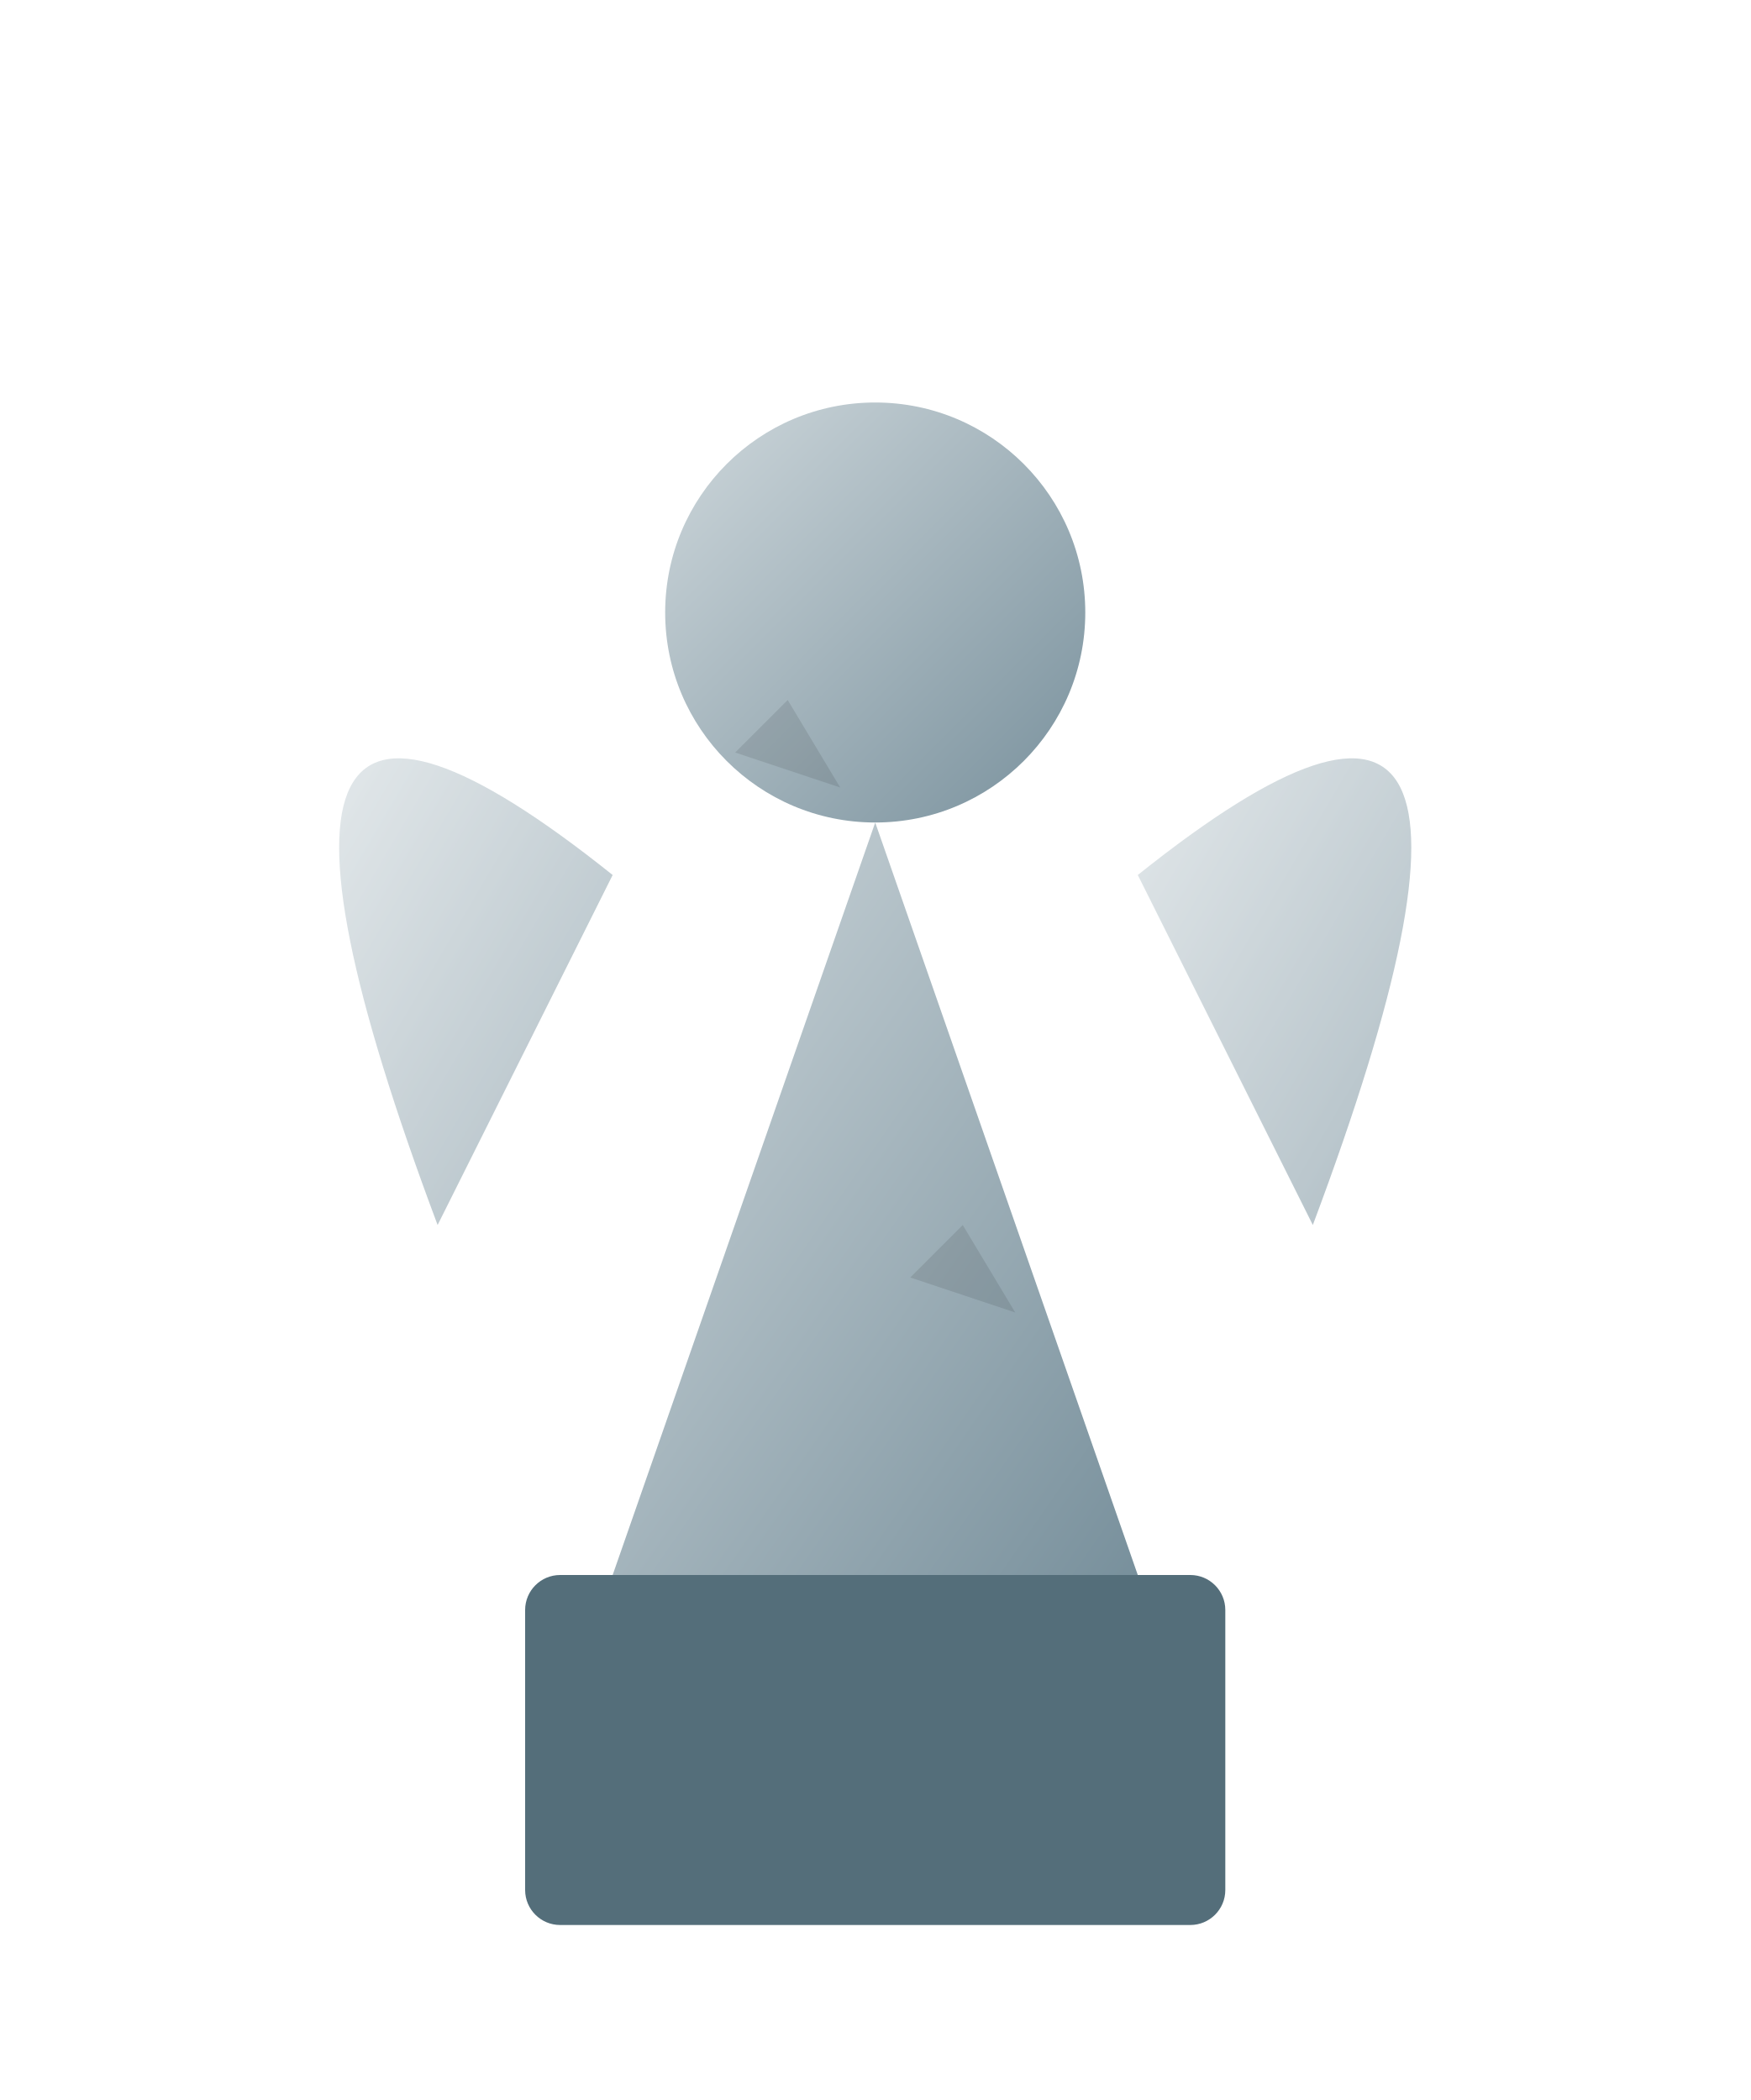
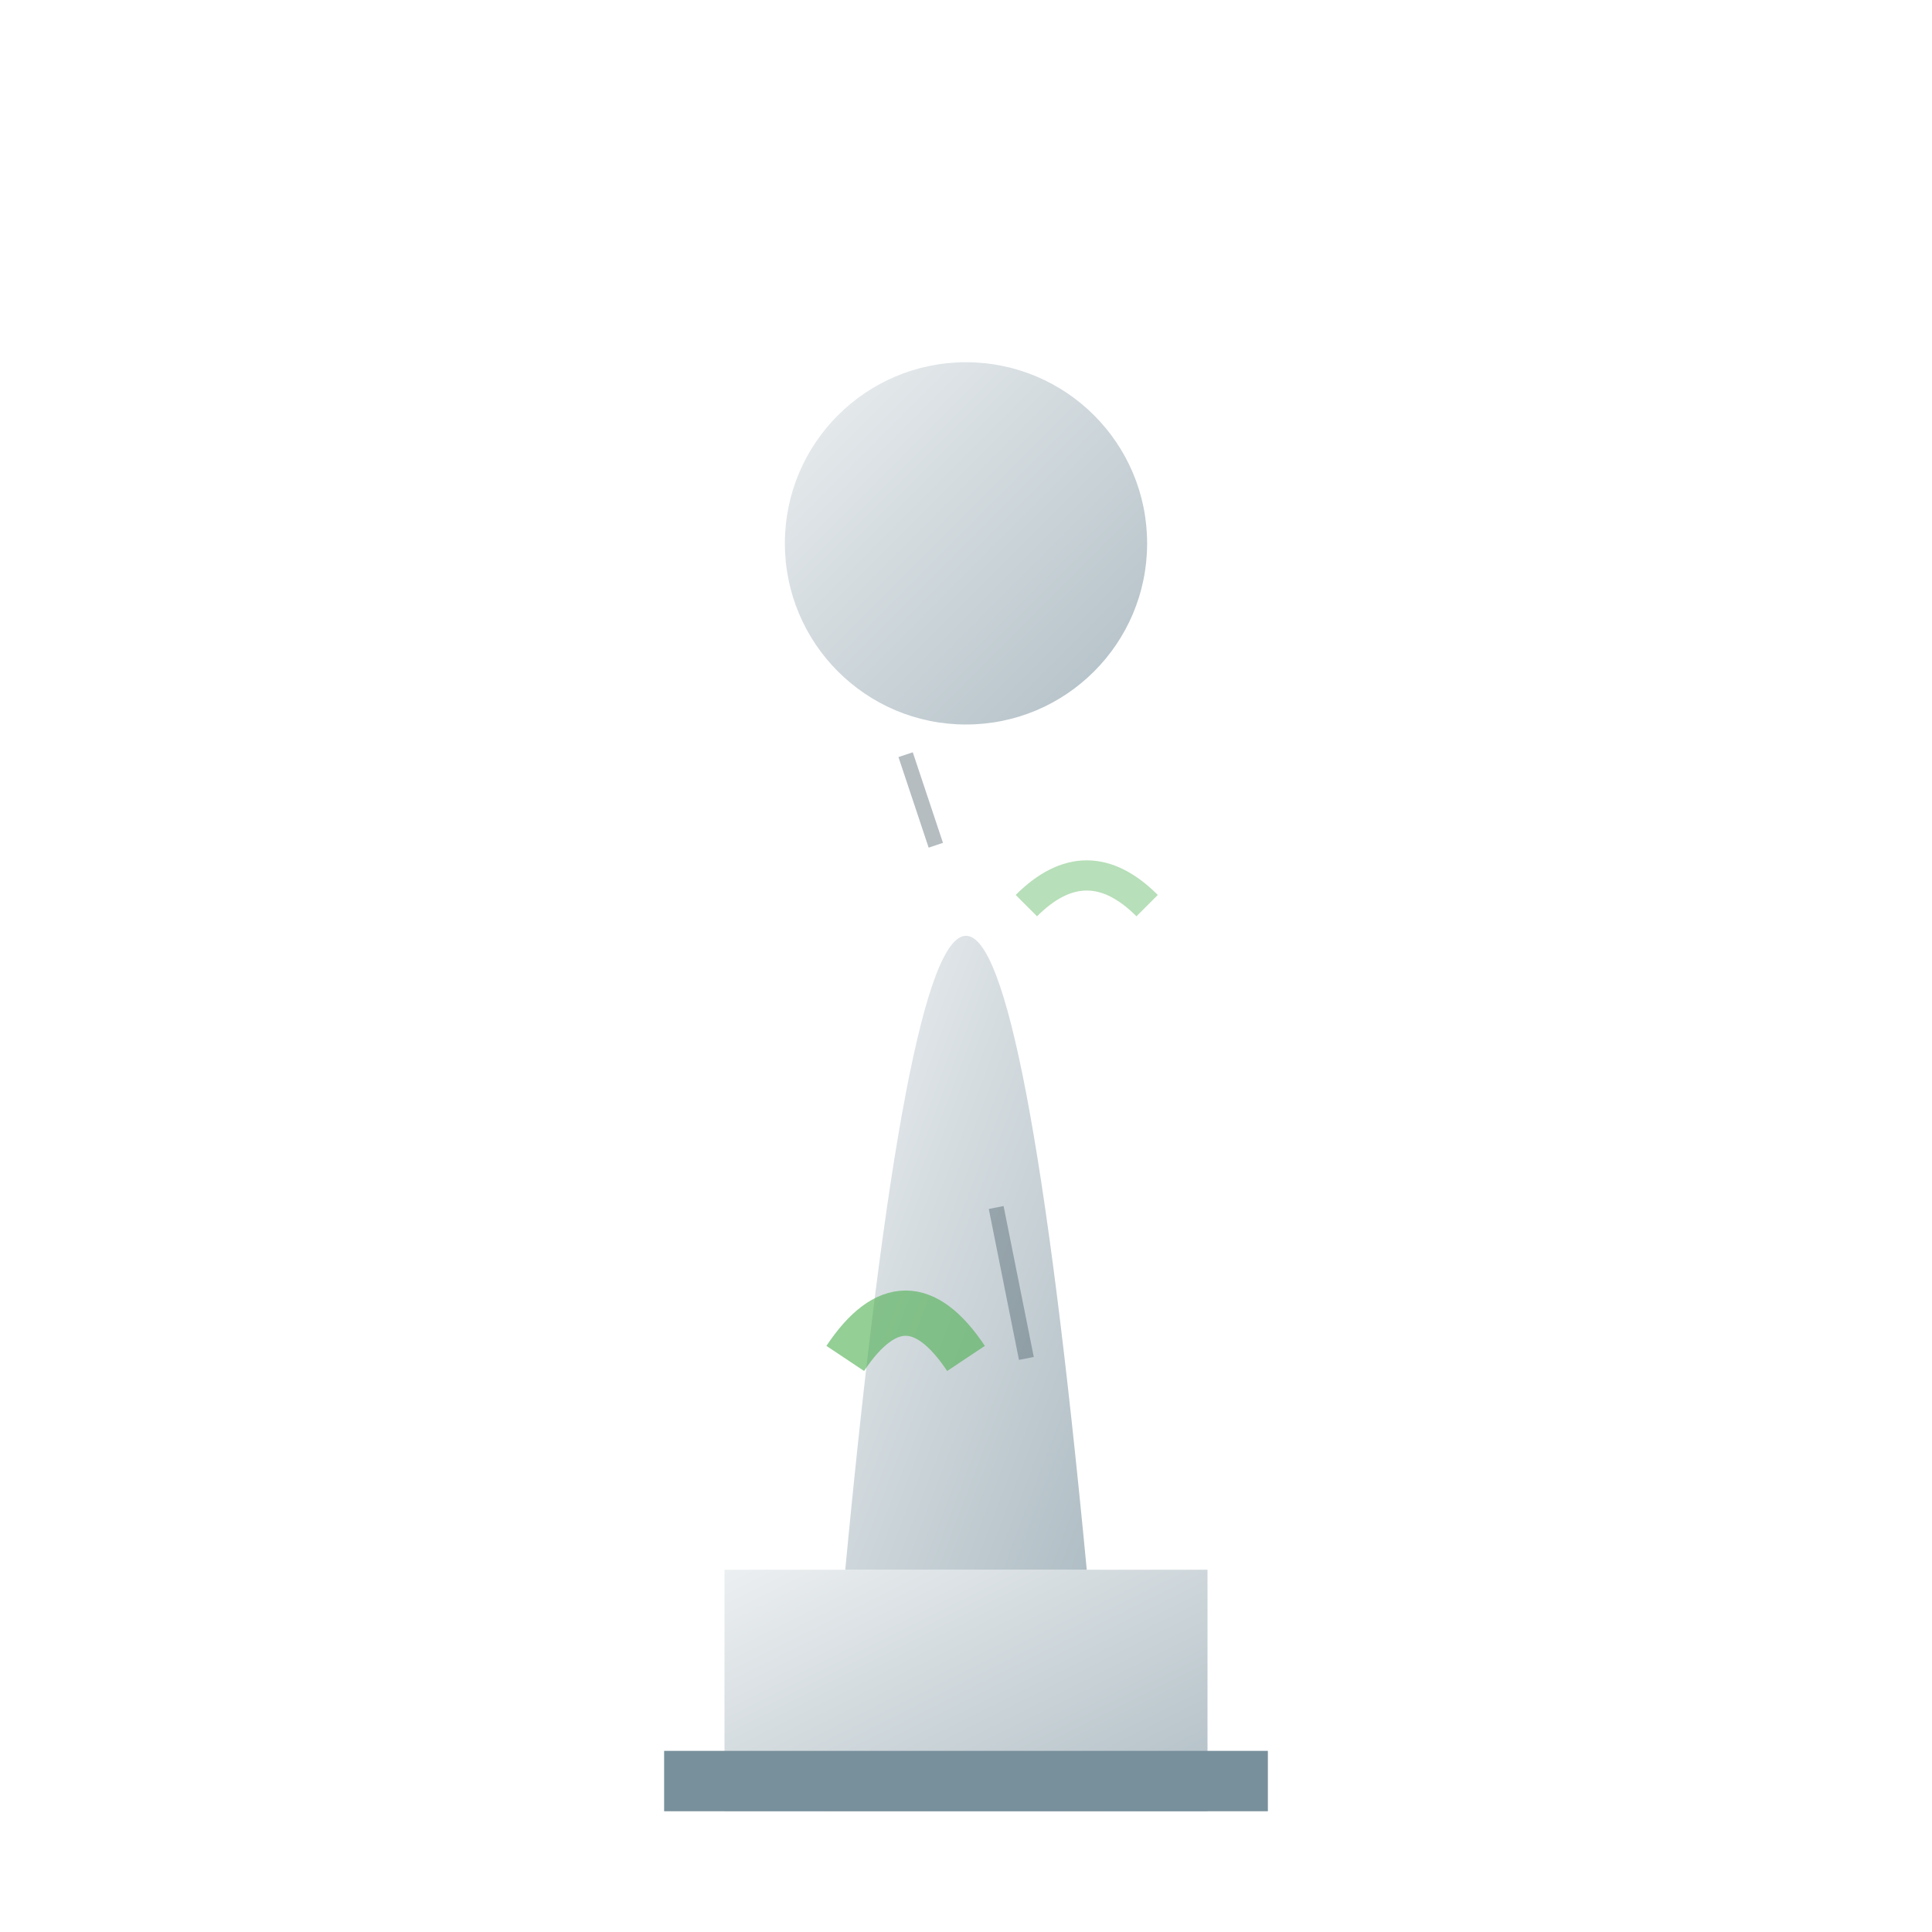
- <svg xmlns="http://www.w3.org/2000/svg" viewBox="0 0 100 120">
+ <svg xmlns="http://www.w3.org/2000/svg" viewBox="0 0 64 64">
  <defs>
-     <linearGradient id="statue-stone" x1="0%" y1="0%" x2="100%" y2="100%">
-       <stop offset="0%" style="stop-color:#cfd8dc" />
-       <stop offset="100%" style="stop-color:#78909c" />
+     <linearGradient id="marble" x1="0%" y1="0%" x2="100%" y2="100%">
+       <stop offset="0%" style="stop-color:#eceff1;stop-opacity:1" />
+       <stop offset="100%" style="stop-color:#b0bec5;stop-opacity:1" />
    </linearGradient>
  </defs>
-   <rect x="30" y="90" width="40" height="20" fill="#546e7a" rx="2" />
-   <circle cx="50" cy="35" r="12" fill="url(#statue-stone)" />
-   <path d="M50 47 L35 90 L65 90 Z" fill="url(#statue-stone)" />
-   <path d="M35 50 Q10 30 25 70" fill="url(#statue-stone)" opacity="0.6" />
-   <path d="M65 50 Q90 30 75 70" fill="url(#statue-stone)" opacity="0.6" />
-   <path d="M45 40 L48 45 L42 43 Z" fill="rgba(0,0,0,0.1)" />
-   <path d="M55 70 L58 75 L52 73 Z" fill="rgba(0,0,0,0.1)" />
+   <rect x="24" y="52" width="16" height="8" fill="url(#marble)" />
+   <rect x="22" y="58" width="20" height="2" fill="#78909c" />
+   <path d="M28 52 Q32 10 36 52 Z" fill="url(#marble)" />
+   <circle cx="32" cy="18" r="6" fill="url(#marble)" />
+   <path d="M28 45 Q30 42 32 45" fill="none" stroke="#4caf50" stroke-width="1.5" opacity="0.6" />
+   <path d="M34 30 Q36 28 38 30" fill="none" stroke="#4caf50" stroke-width="1" opacity="0.4" />
+   <path d="M30 25 L31 28 M33 40 L34 45" stroke="#455a64" stroke-width="0.5" opacity="0.4" />
</svg>
